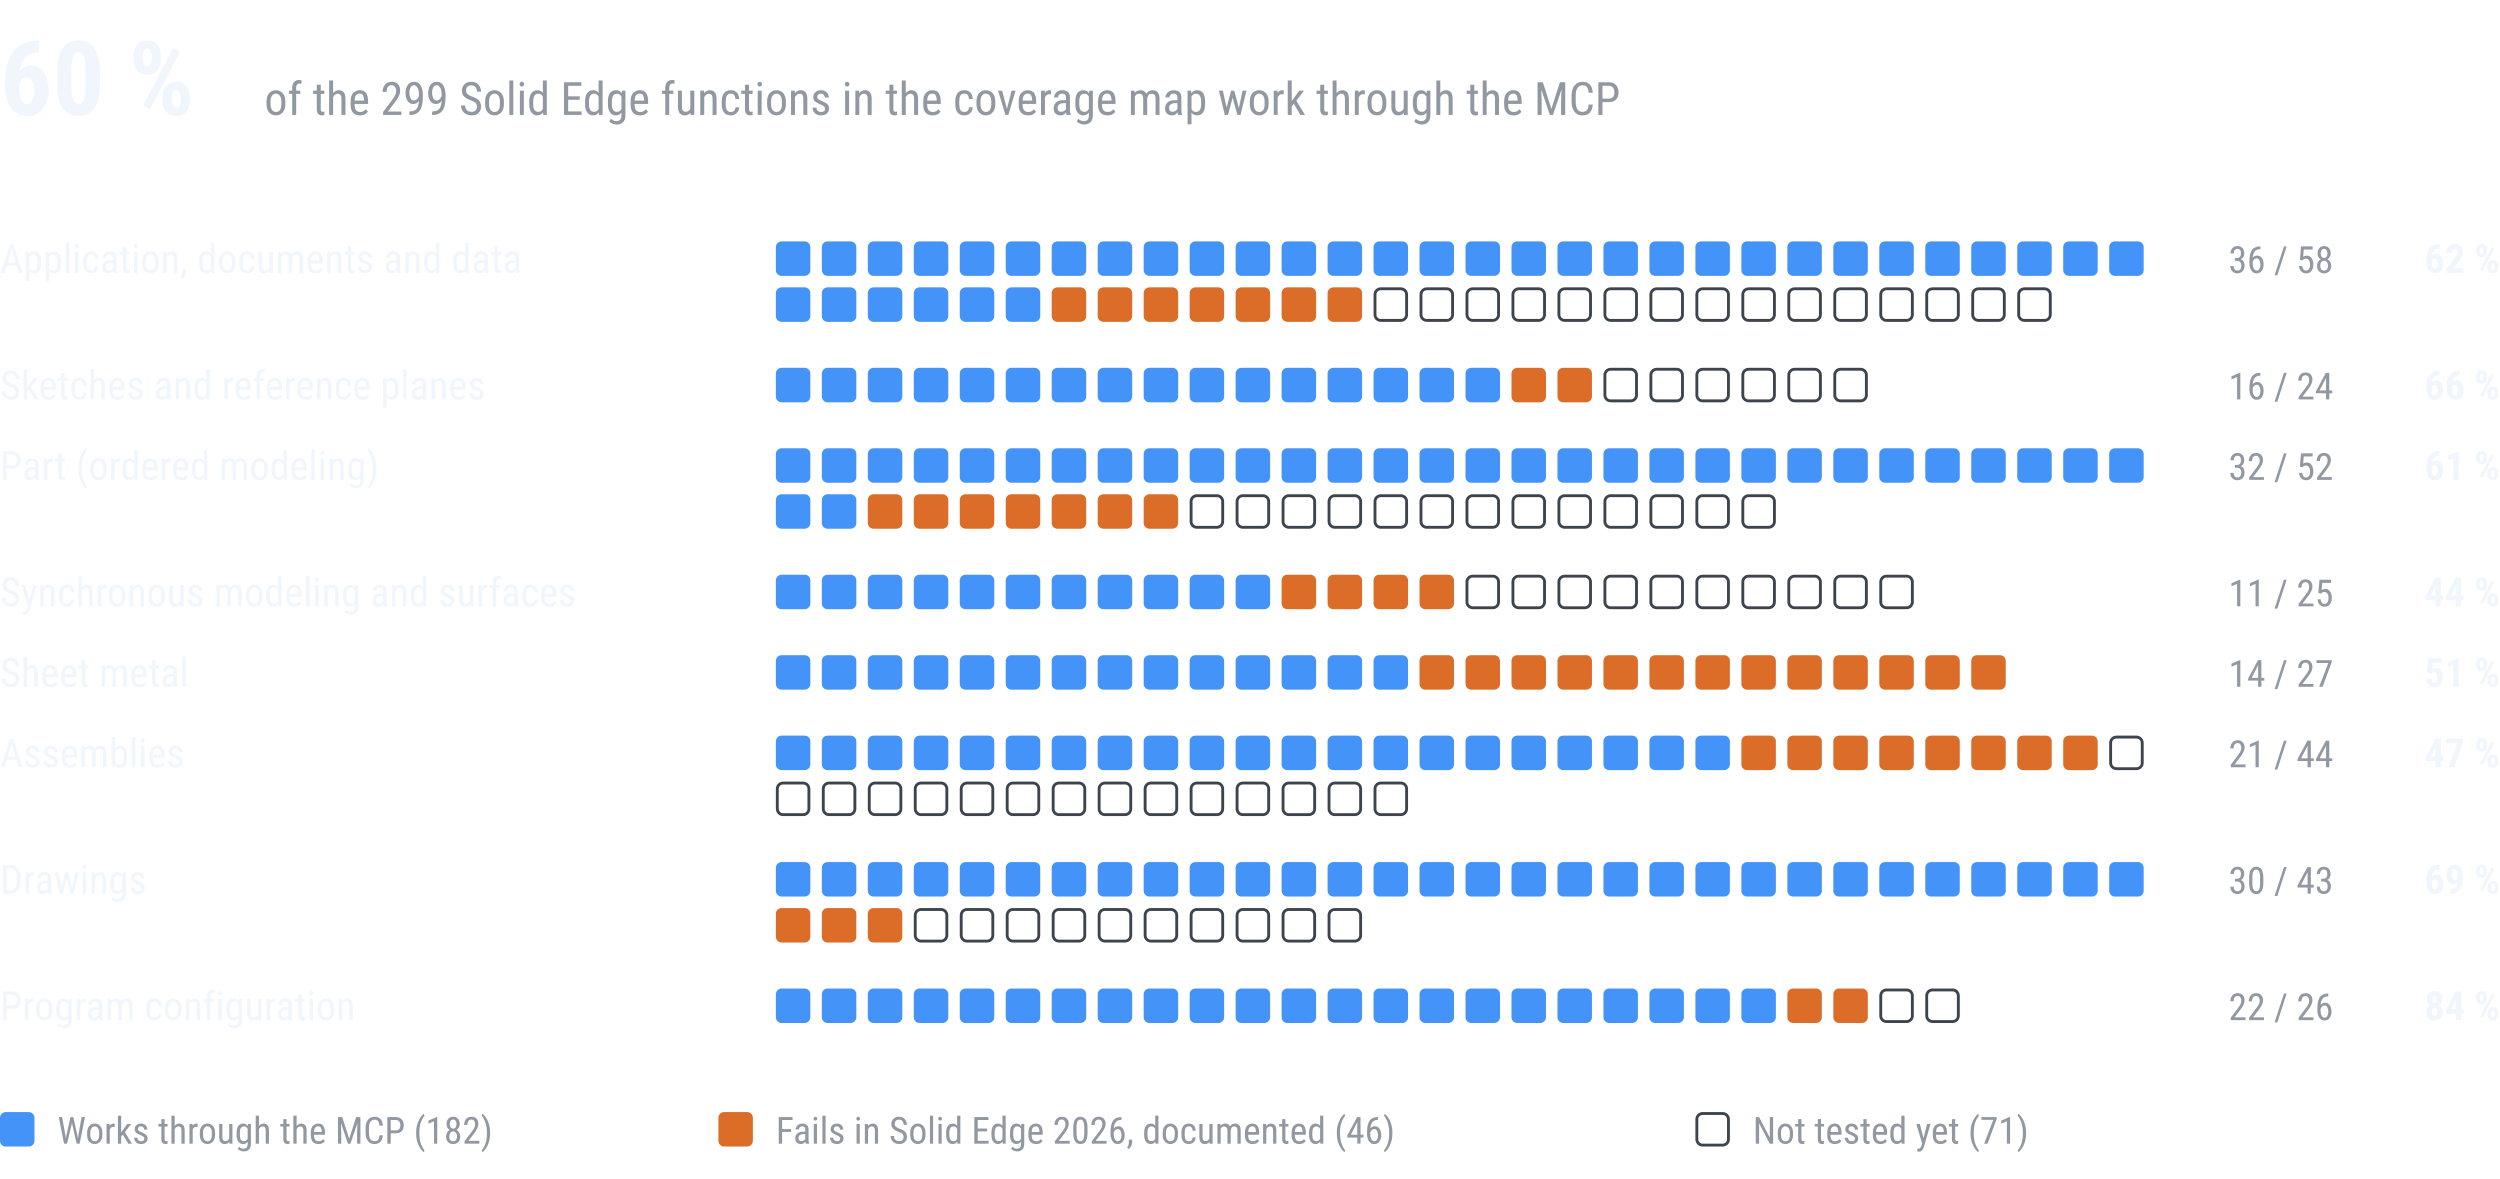
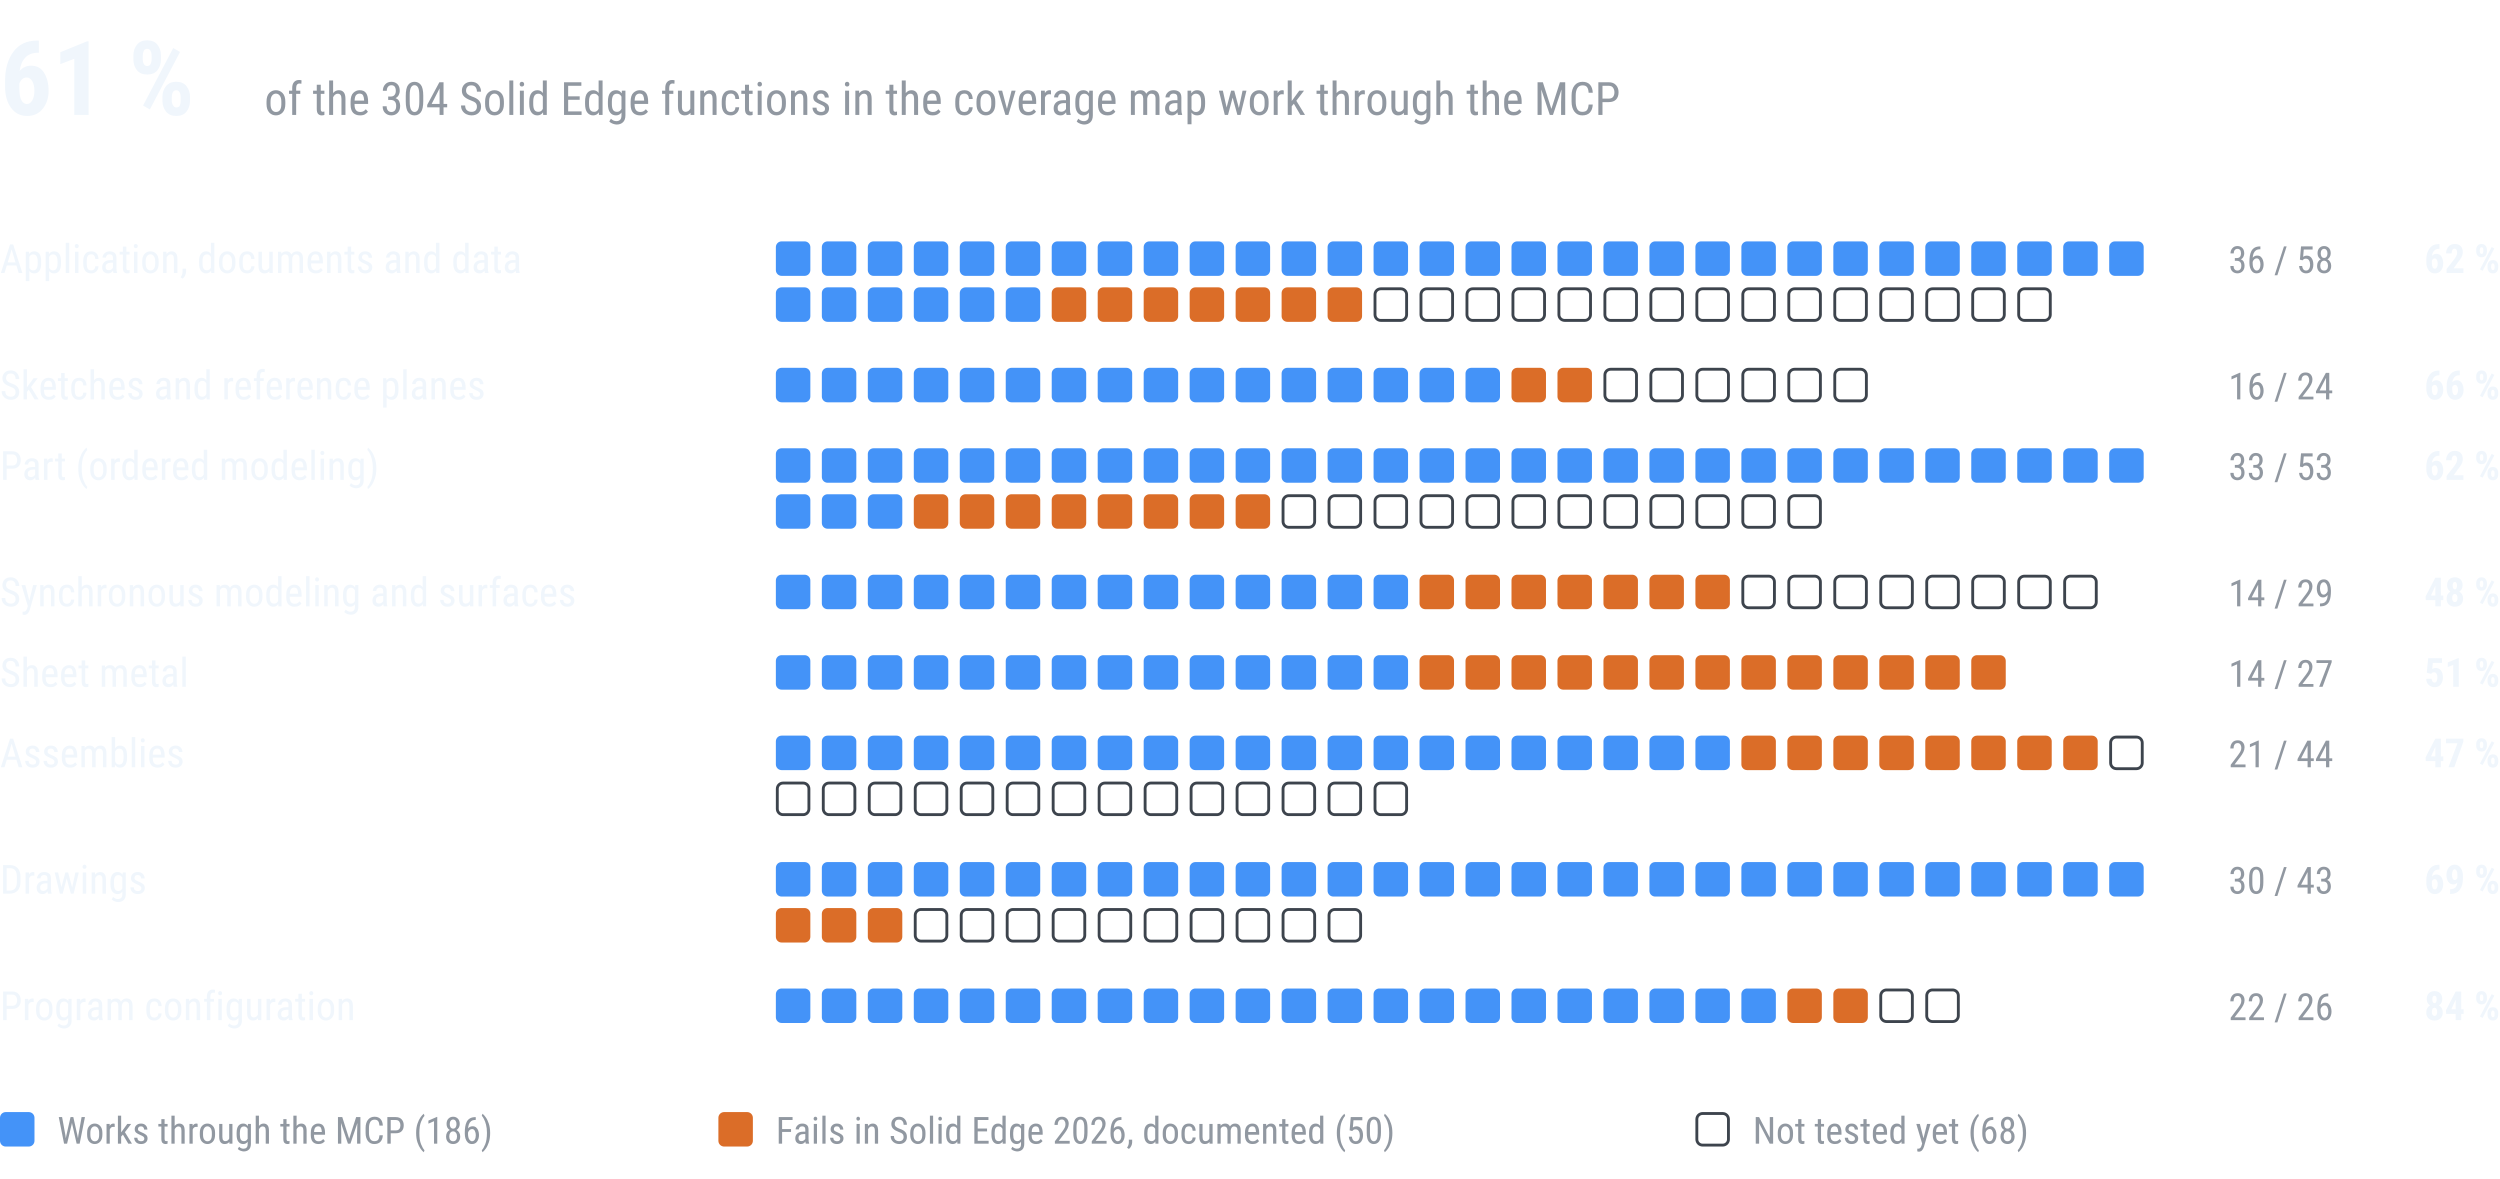
<svg xmlns="http://www.w3.org/2000/svg" width="870" height="410" viewBox="0 0 870 410" role="img" aria-labelledby="title desc">
  <g font-family="Bahnschrift, 'DIN Alternate', 'DIN 1451', D-DIN, Barlow, 'Roboto Condensed', 'Arial Narrow', sans-serif">
-     <text x="0" y="40" font-size="36" font-weight="600" fill="#f0f6fc">60 %</text>
-     <text x="92" y="40" font-size="16" fill="#9198a1">of the 299 Solid Edge functions in the coverage map work through the MCP</text>
+     <text x="0" y="40" font-size="36" font-weight="600" fill="#f0f6fc">61 %</text>
+     <text x="92" y="40" font-size="16" fill="#9198a1">of the 304 Solid Edge functions in the coverage map work through the MCP</text>
    <text x="0" y="95" font-size="14" fill="#f0f6fc">Application, documents and data</text>
    <rect x="270" y="84" width="12" height="12" rx="2" fill="#4493f8" />
    <rect x="286" y="84" width="12" height="12" rx="2" fill="#4493f8" />
    <rect x="302" y="84" width="12" height="12" rx="2" fill="#4493f8" />
    <rect x="318" y="84" width="12" height="12" rx="2" fill="#4493f8" />
    <rect x="334" y="84" width="12" height="12" rx="2" fill="#4493f8" />
    <rect x="350" y="84" width="12" height="12" rx="2" fill="#4493f8" />
    <rect x="366" y="84" width="12" height="12" rx="2" fill="#4493f8" />
    <rect x="382" y="84" width="12" height="12" rx="2" fill="#4493f8" />
    <rect x="398" y="84" width="12" height="12" rx="2" fill="#4493f8" />
    <rect x="414" y="84" width="12" height="12" rx="2" fill="#4493f8" />
    <rect x="430" y="84" width="12" height="12" rx="2" fill="#4493f8" />
    <rect x="446" y="84" width="12" height="12" rx="2" fill="#4493f8" />
    <rect x="462" y="84" width="12" height="12" rx="2" fill="#4493f8" />
    <rect x="478" y="84" width="12" height="12" rx="2" fill="#4493f8" />
    <rect x="494" y="84" width="12" height="12" rx="2" fill="#4493f8" />
    <rect x="510" y="84" width="12" height="12" rx="2" fill="#4493f8" />
    <rect x="526" y="84" width="12" height="12" rx="2" fill="#4493f8" />
    <rect x="542" y="84" width="12" height="12" rx="2" fill="#4493f8" />
    <rect x="558" y="84" width="12" height="12" rx="2" fill="#4493f8" />
    <rect x="574" y="84" width="12" height="12" rx="2" fill="#4493f8" />
    <rect x="590" y="84" width="12" height="12" rx="2" fill="#4493f8" />
    <rect x="606" y="84" width="12" height="12" rx="2" fill="#4493f8" />
    <rect x="622" y="84" width="12" height="12" rx="2" fill="#4493f8" />
    <rect x="638" y="84" width="12" height="12" rx="2" fill="#4493f8" />
    <rect x="654" y="84" width="12" height="12" rx="2" fill="#4493f8" />
    <rect x="670" y="84" width="12" height="12" rx="2" fill="#4493f8" />
    <rect x="686" y="84" width="12" height="12" rx="2" fill="#4493f8" />
    <rect x="702" y="84" width="12" height="12" rx="2" fill="#4493f8" />
    <rect x="718" y="84" width="12" height="12" rx="2" fill="#4493f8" />
    <rect x="734" y="84" width="12" height="12" rx="2" fill="#4493f8" />
    <rect x="270" y="100" width="12" height="12" rx="2" fill="#4493f8" />
    <rect x="286" y="100" width="12" height="12" rx="2" fill="#4493f8" />
    <rect x="302" y="100" width="12" height="12" rx="2" fill="#4493f8" />
    <rect x="318" y="100" width="12" height="12" rx="2" fill="#4493f8" />
    <rect x="334" y="100" width="12" height="12" rx="2" fill="#4493f8" />
    <rect x="350" y="100" width="12" height="12" rx="2" fill="#4493f8" />
    <rect x="366" y="100" width="12" height="12" rx="2" fill="#db6d28" />
    <rect x="382" y="100" width="12" height="12" rx="2" fill="#db6d28" />
    <rect x="398" y="100" width="12" height="12" rx="2" fill="#db6d28" />
    <rect x="414" y="100" width="12" height="12" rx="2" fill="#db6d28" />
    <rect x="430" y="100" width="12" height="12" rx="2" fill="#db6d28" />
    <rect x="446" y="100" width="12" height="12" rx="2" fill="#db6d28" />
    <rect x="462" y="100" width="12" height="12" rx="2" fill="#db6d28" />
    <rect x="478.5" y="100.5" width="11" height="11" rx="2" fill="none" stroke="#3d444d" />
    <rect x="494.5" y="100.5" width="11" height="11" rx="2" fill="none" stroke="#3d444d" />
    <rect x="510.5" y="100.5" width="11" height="11" rx="2" fill="none" stroke="#3d444d" />
    <rect x="526.5" y="100.5" width="11" height="11" rx="2" fill="none" stroke="#3d444d" />
    <rect x="542.5" y="100.5" width="11" height="11" rx="2" fill="none" stroke="#3d444d" />
    <rect x="558.5" y="100.5" width="11" height="11" rx="2" fill="none" stroke="#3d444d" />
    <rect x="574.5" y="100.5" width="11" height="11" rx="2" fill="none" stroke="#3d444d" />
    <rect x="590.5" y="100.5" width="11" height="11" rx="2" fill="none" stroke="#3d444d" />
    <rect x="606.5" y="100.5" width="11" height="11" rx="2" fill="none" stroke="#3d444d" />
    <rect x="622.5" y="100.5" width="11" height="11" rx="2" fill="none" stroke="#3d444d" />
    <rect x="638.5" y="100.5" width="11" height="11" rx="2" fill="none" stroke="#3d444d" />
    <rect x="654.5" y="100.5" width="11" height="11" rx="2" fill="none" stroke="#3d444d" />
    <rect x="670.5" y="100.5" width="11" height="11" rx="2" fill="none" stroke="#3d444d" />
    <rect x="686.5" y="100.5" width="11" height="11" rx="2" fill="none" stroke="#3d444d" />
    <rect x="702.5" y="100.5" width="11" height="11" rx="2" fill="none" stroke="#3d444d" />
    <text x="812" y="95" font-size="13" text-anchor="end" fill="#9198a1">36 / 58</text>
    <text x="870" y="95" font-size="14" font-weight="600" text-anchor="end" fill="#f0f6fc">62 %</text>
    <text x="0" y="139" font-size="14" fill="#f0f6fc">Sketches and reference planes</text>
    <rect x="270" y="128" width="12" height="12" rx="2" fill="#4493f8" />
    <rect x="286" y="128" width="12" height="12" rx="2" fill="#4493f8" />
    <rect x="302" y="128" width="12" height="12" rx="2" fill="#4493f8" />
    <rect x="318" y="128" width="12" height="12" rx="2" fill="#4493f8" />
    <rect x="334" y="128" width="12" height="12" rx="2" fill="#4493f8" />
    <rect x="350" y="128" width="12" height="12" rx="2" fill="#4493f8" />
    <rect x="366" y="128" width="12" height="12" rx="2" fill="#4493f8" />
    <rect x="382" y="128" width="12" height="12" rx="2" fill="#4493f8" />
    <rect x="398" y="128" width="12" height="12" rx="2" fill="#4493f8" />
    <rect x="414" y="128" width="12" height="12" rx="2" fill="#4493f8" />
    <rect x="430" y="128" width="12" height="12" rx="2" fill="#4493f8" />
    <rect x="446" y="128" width="12" height="12" rx="2" fill="#4493f8" />
    <rect x="462" y="128" width="12" height="12" rx="2" fill="#4493f8" />
    <rect x="478" y="128" width="12" height="12" rx="2" fill="#4493f8" />
    <rect x="494" y="128" width="12" height="12" rx="2" fill="#4493f8" />
    <rect x="510" y="128" width="12" height="12" rx="2" fill="#4493f8" />
    <rect x="526" y="128" width="12" height="12" rx="2" fill="#db6d28" />
    <rect x="542" y="128" width="12" height="12" rx="2" fill="#db6d28" />
    <rect x="558.5" y="128.5" width="11" height="11" rx="2" fill="none" stroke="#3d444d" />
    <rect x="574.5" y="128.5" width="11" height="11" rx="2" fill="none" stroke="#3d444d" />
    <rect x="590.5" y="128.5" width="11" height="11" rx="2" fill="none" stroke="#3d444d" />
    <rect x="606.5" y="128.5" width="11" height="11" rx="2" fill="none" stroke="#3d444d" />
    <rect x="622.5" y="128.5" width="11" height="11" rx="2" fill="none" stroke="#3d444d" />
    <rect x="638.5" y="128.5" width="11" height="11" rx="2" fill="none" stroke="#3d444d" />
    <text x="812" y="139" font-size="13" text-anchor="end" fill="#9198a1">16 / 24</text>
    <text x="870" y="139" font-size="14" font-weight="600" text-anchor="end" fill="#f0f6fc">66 %</text>
    <text x="0" y="167" font-size="14" fill="#f0f6fc">Part (ordered modeling)</text>
    <rect x="270" y="156" width="12" height="12" rx="2" fill="#4493f8" />
    <rect x="286" y="156" width="12" height="12" rx="2" fill="#4493f8" />
    <rect x="302" y="156" width="12" height="12" rx="2" fill="#4493f8" />
    <rect x="318" y="156" width="12" height="12" rx="2" fill="#4493f8" />
    <rect x="334" y="156" width="12" height="12" rx="2" fill="#4493f8" />
    <rect x="350" y="156" width="12" height="12" rx="2" fill="#4493f8" />
    <rect x="366" y="156" width="12" height="12" rx="2" fill="#4493f8" />
    <rect x="382" y="156" width="12" height="12" rx="2" fill="#4493f8" />
    <rect x="398" y="156" width="12" height="12" rx="2" fill="#4493f8" />
    <rect x="414" y="156" width="12" height="12" rx="2" fill="#4493f8" />
    <rect x="430" y="156" width="12" height="12" rx="2" fill="#4493f8" />
    <rect x="446" y="156" width="12" height="12" rx="2" fill="#4493f8" />
    <rect x="462" y="156" width="12" height="12" rx="2" fill="#4493f8" />
    <rect x="478" y="156" width="12" height="12" rx="2" fill="#4493f8" />
    <rect x="494" y="156" width="12" height="12" rx="2" fill="#4493f8" />
    <rect x="510" y="156" width="12" height="12" rx="2" fill="#4493f8" />
    <rect x="526" y="156" width="12" height="12" rx="2" fill="#4493f8" />
    <rect x="542" y="156" width="12" height="12" rx="2" fill="#4493f8" />
    <rect x="558" y="156" width="12" height="12" rx="2" fill="#4493f8" />
    <rect x="574" y="156" width="12" height="12" rx="2" fill="#4493f8" />
    <rect x="590" y="156" width="12" height="12" rx="2" fill="#4493f8" />
    <rect x="606" y="156" width="12" height="12" rx="2" fill="#4493f8" />
    <rect x="622" y="156" width="12" height="12" rx="2" fill="#4493f8" />
    <rect x="638" y="156" width="12" height="12" rx="2" fill="#4493f8" />
    <rect x="654" y="156" width="12" height="12" rx="2" fill="#4493f8" />
    <rect x="670" y="156" width="12" height="12" rx="2" fill="#4493f8" />
    <rect x="686" y="156" width="12" height="12" rx="2" fill="#4493f8" />
    <rect x="702" y="156" width="12" height="12" rx="2" fill="#4493f8" />
    <rect x="718" y="156" width="12" height="12" rx="2" fill="#4493f8" />
    <rect x="734" y="156" width="12" height="12" rx="2" fill="#4493f8" />
    <rect x="270" y="172" width="12" height="12" rx="2" fill="#4493f8" />
    <rect x="286" y="172" width="12" height="12" rx="2" fill="#4493f8" />
-     <rect x="302" y="172" width="12" height="12" rx="2" fill="#db6d28" />
+     <rect x="302" y="172" width="12" height="12" rx="2" fill="#4493f8" />
    <rect x="318" y="172" width="12" height="12" rx="2" fill="#db6d28" />
    <rect x="334" y="172" width="12" height="12" rx="2" fill="#db6d28" />
    <rect x="350" y="172" width="12" height="12" rx="2" fill="#db6d28" />
    <rect x="366" y="172" width="12" height="12" rx="2" fill="#db6d28" />
    <rect x="382" y="172" width="12" height="12" rx="2" fill="#db6d28" />
    <rect x="398" y="172" width="12" height="12" rx="2" fill="#db6d28" />
-     <rect x="414.5" y="172.5" width="11" height="11" rx="2" fill="none" stroke="#3d444d" />
-     <rect x="430.5" y="172.5" width="11" height="11" rx="2" fill="none" stroke="#3d444d" />
+     <rect x="414" y="172" width="12" height="12" rx="2" fill="#db6d28" />
+     <rect x="430" y="172" width="12" height="12" rx="2" fill="#db6d28" />
    <rect x="446.5" y="172.5" width="11" height="11" rx="2" fill="none" stroke="#3d444d" />
    <rect x="462.5" y="172.5" width="11" height="11" rx="2" fill="none" stroke="#3d444d" />
    <rect x="478.5" y="172.5" width="11" height="11" rx="2" fill="none" stroke="#3d444d" />
    <rect x="494.5" y="172.5" width="11" height="11" rx="2" fill="none" stroke="#3d444d" />
    <rect x="510.5" y="172.5" width="11" height="11" rx="2" fill="none" stroke="#3d444d" />
    <rect x="526.5" y="172.5" width="11" height="11" rx="2" fill="none" stroke="#3d444d" />
    <rect x="542.5" y="172.5" width="11" height="11" rx="2" fill="none" stroke="#3d444d" />
    <rect x="558.5" y="172.5" width="11" height="11" rx="2" fill="none" stroke="#3d444d" />
    <rect x="574.5" y="172.5" width="11" height="11" rx="2" fill="none" stroke="#3d444d" />
    <rect x="590.5" y="172.5" width="11" height="11" rx="2" fill="none" stroke="#3d444d" />
    <rect x="606.5" y="172.5" width="11" height="11" rx="2" fill="none" stroke="#3d444d" />
-     <text x="812" y="167" font-size="13" text-anchor="end" fill="#9198a1">32 / 52</text>
-     <text x="870" y="167" font-size="14" font-weight="600" text-anchor="end" fill="#f0f6fc">61 %</text>
+     <rect x="622.5" y="172.5" width="11" height="11" rx="2" fill="none" stroke="#3d444d" />
+     <text x="812" y="167" font-size="13" text-anchor="end" fill="#9198a1">33 / 53</text>
+     <text x="870" y="167" font-size="14" font-weight="600" text-anchor="end" fill="#f0f6fc">62 %</text>
    <text x="0" y="211" font-size="14" fill="#f0f6fc">Synchronous modeling and surfaces</text>
    <rect x="270" y="200" width="12" height="12" rx="2" fill="#4493f8" />
    <rect x="286" y="200" width="12" height="12" rx="2" fill="#4493f8" />
    <rect x="302" y="200" width="12" height="12" rx="2" fill="#4493f8" />
    <rect x="318" y="200" width="12" height="12" rx="2" fill="#4493f8" />
    <rect x="334" y="200" width="12" height="12" rx="2" fill="#4493f8" />
    <rect x="350" y="200" width="12" height="12" rx="2" fill="#4493f8" />
    <rect x="366" y="200" width="12" height="12" rx="2" fill="#4493f8" />
    <rect x="382" y="200" width="12" height="12" rx="2" fill="#4493f8" />
    <rect x="398" y="200" width="12" height="12" rx="2" fill="#4493f8" />
    <rect x="414" y="200" width="12" height="12" rx="2" fill="#4493f8" />
    <rect x="430" y="200" width="12" height="12" rx="2" fill="#4493f8" />
-     <rect x="446" y="200" width="12" height="12" rx="2" fill="#db6d28" />
-     <rect x="462" y="200" width="12" height="12" rx="2" fill="#db6d28" />
-     <rect x="478" y="200" width="12" height="12" rx="2" fill="#db6d28" />
+     <rect x="446" y="200" width="12" height="12" rx="2" fill="#4493f8" />
+     <rect x="462" y="200" width="12" height="12" rx="2" fill="#4493f8" />
+     <rect x="478" y="200" width="12" height="12" rx="2" fill="#4493f8" />
    <rect x="494" y="200" width="12" height="12" rx="2" fill="#db6d28" />
-     <rect x="510.5" y="200.5" width="11" height="11" rx="2" fill="none" stroke="#3d444d" />
-     <rect x="526.5" y="200.5" width="11" height="11" rx="2" fill="none" stroke="#3d444d" />
-     <rect x="542.5" y="200.5" width="11" height="11" rx="2" fill="none" stroke="#3d444d" />
-     <rect x="558.5" y="200.5" width="11" height="11" rx="2" fill="none" stroke="#3d444d" />
-     <rect x="574.5" y="200.5" width="11" height="11" rx="2" fill="none" stroke="#3d444d" />
-     <rect x="590.5" y="200.5" width="11" height="11" rx="2" fill="none" stroke="#3d444d" />
+     <rect x="510" y="200" width="12" height="12" rx="2" fill="#db6d28" />
+     <rect x="526" y="200" width="12" height="12" rx="2" fill="#db6d28" />
+     <rect x="542" y="200" width="12" height="12" rx="2" fill="#db6d28" />
+     <rect x="558" y="200" width="12" height="12" rx="2" fill="#db6d28" />
+     <rect x="574" y="200" width="12" height="12" rx="2" fill="#db6d28" />
+     <rect x="590" y="200" width="12" height="12" rx="2" fill="#db6d28" />
    <rect x="606.5" y="200.5" width="11" height="11" rx="2" fill="none" stroke="#3d444d" />
    <rect x="622.5" y="200.5" width="11" height="11" rx="2" fill="none" stroke="#3d444d" />
    <rect x="638.5" y="200.5" width="11" height="11" rx="2" fill="none" stroke="#3d444d" />
    <rect x="654.5" y="200.5" width="11" height="11" rx="2" fill="none" stroke="#3d444d" />
-     <text x="812" y="211" font-size="13" text-anchor="end" fill="#9198a1">11 / 25</text>
-     <text x="870" y="211" font-size="14" font-weight="600" text-anchor="end" fill="#f0f6fc">44 %</text>
+     <rect x="670.5" y="200.5" width="11" height="11" rx="2" fill="none" stroke="#3d444d" />
+     <rect x="686.5" y="200.5" width="11" height="11" rx="2" fill="none" stroke="#3d444d" />
+     <rect x="702.5" y="200.5" width="11" height="11" rx="2" fill="none" stroke="#3d444d" />
+     <rect x="718.5" y="200.5" width="11" height="11" rx="2" fill="none" stroke="#3d444d" />
+     <text x="812" y="211" font-size="13" text-anchor="end" fill="#9198a1">14 / 29</text>
+     <text x="870" y="211" font-size="14" font-weight="600" text-anchor="end" fill="#f0f6fc">48 %</text>
    <text x="0" y="239" font-size="14" fill="#f0f6fc">Sheet metal</text>
    <rect x="270" y="228" width="12" height="12" rx="2" fill="#4493f8" />
    <rect x="286" y="228" width="12" height="12" rx="2" fill="#4493f8" />
    <rect x="302" y="228" width="12" height="12" rx="2" fill="#4493f8" />
    <rect x="318" y="228" width="12" height="12" rx="2" fill="#4493f8" />
    <rect x="334" y="228" width="12" height="12" rx="2" fill="#4493f8" />
    <rect x="350" y="228" width="12" height="12" rx="2" fill="#4493f8" />
    <rect x="366" y="228" width="12" height="12" rx="2" fill="#4493f8" />
    <rect x="382" y="228" width="12" height="12" rx="2" fill="#4493f8" />
    <rect x="398" y="228" width="12" height="12" rx="2" fill="#4493f8" />
    <rect x="414" y="228" width="12" height="12" rx="2" fill="#4493f8" />
    <rect x="430" y="228" width="12" height="12" rx="2" fill="#4493f8" />
    <rect x="446" y="228" width="12" height="12" rx="2" fill="#4493f8" />
    <rect x="462" y="228" width="12" height="12" rx="2" fill="#4493f8" />
    <rect x="478" y="228" width="12" height="12" rx="2" fill="#4493f8" />
    <rect x="494" y="228" width="12" height="12" rx="2" fill="#db6d28" />
    <rect x="510" y="228" width="12" height="12" rx="2" fill="#db6d28" />
    <rect x="526" y="228" width="12" height="12" rx="2" fill="#db6d28" />
    <rect x="542" y="228" width="12" height="12" rx="2" fill="#db6d28" />
    <rect x="558" y="228" width="12" height="12" rx="2" fill="#db6d28" />
    <rect x="574" y="228" width="12" height="12" rx="2" fill="#db6d28" />
    <rect x="590" y="228" width="12" height="12" rx="2" fill="#db6d28" />
    <rect x="606" y="228" width="12" height="12" rx="2" fill="#db6d28" />
    <rect x="622" y="228" width="12" height="12" rx="2" fill="#db6d28" />
    <rect x="638" y="228" width="12" height="12" rx="2" fill="#db6d28" />
    <rect x="654" y="228" width="12" height="12" rx="2" fill="#db6d28" />
    <rect x="670" y="228" width="12" height="12" rx="2" fill="#db6d28" />
    <rect x="686" y="228" width="12" height="12" rx="2" fill="#db6d28" />
    <text x="812" y="239" font-size="13" text-anchor="end" fill="#9198a1">14 / 27</text>
    <text x="870" y="239" font-size="14" font-weight="600" text-anchor="end" fill="#f0f6fc">51 %</text>
    <text x="0" y="267" font-size="14" fill="#f0f6fc">Assemblies</text>
    <rect x="270" y="256" width="12" height="12" rx="2" fill="#4493f8" />
    <rect x="286" y="256" width="12" height="12" rx="2" fill="#4493f8" />
    <rect x="302" y="256" width="12" height="12" rx="2" fill="#4493f8" />
    <rect x="318" y="256" width="12" height="12" rx="2" fill="#4493f8" />
    <rect x="334" y="256" width="12" height="12" rx="2" fill="#4493f8" />
    <rect x="350" y="256" width="12" height="12" rx="2" fill="#4493f8" />
    <rect x="366" y="256" width="12" height="12" rx="2" fill="#4493f8" />
    <rect x="382" y="256" width="12" height="12" rx="2" fill="#4493f8" />
    <rect x="398" y="256" width="12" height="12" rx="2" fill="#4493f8" />
    <rect x="414" y="256" width="12" height="12" rx="2" fill="#4493f8" />
    <rect x="430" y="256" width="12" height="12" rx="2" fill="#4493f8" />
    <rect x="446" y="256" width="12" height="12" rx="2" fill="#4493f8" />
    <rect x="462" y="256" width="12" height="12" rx="2" fill="#4493f8" />
    <rect x="478" y="256" width="12" height="12" rx="2" fill="#4493f8" />
    <rect x="494" y="256" width="12" height="12" rx="2" fill="#4493f8" />
    <rect x="510" y="256" width="12" height="12" rx="2" fill="#4493f8" />
    <rect x="526" y="256" width="12" height="12" rx="2" fill="#4493f8" />
    <rect x="542" y="256" width="12" height="12" rx="2" fill="#4493f8" />
    <rect x="558" y="256" width="12" height="12" rx="2" fill="#4493f8" />
    <rect x="574" y="256" width="12" height="12" rx="2" fill="#4493f8" />
    <rect x="590" y="256" width="12" height="12" rx="2" fill="#4493f8" />
    <rect x="606" y="256" width="12" height="12" rx="2" fill="#db6d28" />
    <rect x="622" y="256" width="12" height="12" rx="2" fill="#db6d28" />
    <rect x="638" y="256" width="12" height="12" rx="2" fill="#db6d28" />
    <rect x="654" y="256" width="12" height="12" rx="2" fill="#db6d28" />
    <rect x="670" y="256" width="12" height="12" rx="2" fill="#db6d28" />
    <rect x="686" y="256" width="12" height="12" rx="2" fill="#db6d28" />
    <rect x="702" y="256" width="12" height="12" rx="2" fill="#db6d28" />
    <rect x="718" y="256" width="12" height="12" rx="2" fill="#db6d28" />
    <rect x="734.5" y="256.5" width="11" height="11" rx="2" fill="none" stroke="#3d444d" />
    <rect x="270.5" y="272.5" width="11" height="11" rx="2" fill="none" stroke="#3d444d" />
    <rect x="286.5" y="272.5" width="11" height="11" rx="2" fill="none" stroke="#3d444d" />
    <rect x="302.5" y="272.5" width="11" height="11" rx="2" fill="none" stroke="#3d444d" />
    <rect x="318.5" y="272.5" width="11" height="11" rx="2" fill="none" stroke="#3d444d" />
    <rect x="334.5" y="272.5" width="11" height="11" rx="2" fill="none" stroke="#3d444d" />
    <rect x="350.5" y="272.5" width="11" height="11" rx="2" fill="none" stroke="#3d444d" />
    <rect x="366.5" y="272.5" width="11" height="11" rx="2" fill="none" stroke="#3d444d" />
    <rect x="382.5" y="272.5" width="11" height="11" rx="2" fill="none" stroke="#3d444d" />
    <rect x="398.5" y="272.5" width="11" height="11" rx="2" fill="none" stroke="#3d444d" />
    <rect x="414.5" y="272.5" width="11" height="11" rx="2" fill="none" stroke="#3d444d" />
    <rect x="430.5" y="272.5" width="11" height="11" rx="2" fill="none" stroke="#3d444d" />
    <rect x="446.5" y="272.5" width="11" height="11" rx="2" fill="none" stroke="#3d444d" />
    <rect x="462.5" y="272.5" width="11" height="11" rx="2" fill="none" stroke="#3d444d" />
    <rect x="478.5" y="272.5" width="11" height="11" rx="2" fill="none" stroke="#3d444d" />
    <text x="812" y="267" font-size="13" text-anchor="end" fill="#9198a1">21 / 44</text>
    <text x="870" y="267" font-size="14" font-weight="600" text-anchor="end" fill="#f0f6fc">47 %</text>
    <text x="0" y="311" font-size="14" fill="#f0f6fc">Drawings</text>
    <rect x="270" y="300" width="12" height="12" rx="2" fill="#4493f8" />
    <rect x="286" y="300" width="12" height="12" rx="2" fill="#4493f8" />
    <rect x="302" y="300" width="12" height="12" rx="2" fill="#4493f8" />
    <rect x="318" y="300" width="12" height="12" rx="2" fill="#4493f8" />
    <rect x="334" y="300" width="12" height="12" rx="2" fill="#4493f8" />
    <rect x="350" y="300" width="12" height="12" rx="2" fill="#4493f8" />
    <rect x="366" y="300" width="12" height="12" rx="2" fill="#4493f8" />
    <rect x="382" y="300" width="12" height="12" rx="2" fill="#4493f8" />
    <rect x="398" y="300" width="12" height="12" rx="2" fill="#4493f8" />
    <rect x="414" y="300" width="12" height="12" rx="2" fill="#4493f8" />
    <rect x="430" y="300" width="12" height="12" rx="2" fill="#4493f8" />
    <rect x="446" y="300" width="12" height="12" rx="2" fill="#4493f8" />
    <rect x="462" y="300" width="12" height="12" rx="2" fill="#4493f8" />
    <rect x="478" y="300" width="12" height="12" rx="2" fill="#4493f8" />
    <rect x="494" y="300" width="12" height="12" rx="2" fill="#4493f8" />
    <rect x="510" y="300" width="12" height="12" rx="2" fill="#4493f8" />
    <rect x="526" y="300" width="12" height="12" rx="2" fill="#4493f8" />
    <rect x="542" y="300" width="12" height="12" rx="2" fill="#4493f8" />
    <rect x="558" y="300" width="12" height="12" rx="2" fill="#4493f8" />
    <rect x="574" y="300" width="12" height="12" rx="2" fill="#4493f8" />
    <rect x="590" y="300" width="12" height="12" rx="2" fill="#4493f8" />
    <rect x="606" y="300" width="12" height="12" rx="2" fill="#4493f8" />
    <rect x="622" y="300" width="12" height="12" rx="2" fill="#4493f8" />
    <rect x="638" y="300" width="12" height="12" rx="2" fill="#4493f8" />
    <rect x="654" y="300" width="12" height="12" rx="2" fill="#4493f8" />
    <rect x="670" y="300" width="12" height="12" rx="2" fill="#4493f8" />
    <rect x="686" y="300" width="12" height="12" rx="2" fill="#4493f8" />
    <rect x="702" y="300" width="12" height="12" rx="2" fill="#4493f8" />
    <rect x="718" y="300" width="12" height="12" rx="2" fill="#4493f8" />
    <rect x="734" y="300" width="12" height="12" rx="2" fill="#4493f8" />
    <rect x="270" y="316" width="12" height="12" rx="2" fill="#db6d28" />
    <rect x="286" y="316" width="12" height="12" rx="2" fill="#db6d28" />
    <rect x="302" y="316" width="12" height="12" rx="2" fill="#db6d28" />
    <rect x="318.5" y="316.5" width="11" height="11" rx="2" fill="none" stroke="#3d444d" />
    <rect x="334.5" y="316.5" width="11" height="11" rx="2" fill="none" stroke="#3d444d" />
    <rect x="350.5" y="316.5" width="11" height="11" rx="2" fill="none" stroke="#3d444d" />
    <rect x="366.5" y="316.5" width="11" height="11" rx="2" fill="none" stroke="#3d444d" />
    <rect x="382.5" y="316.5" width="11" height="11" rx="2" fill="none" stroke="#3d444d" />
    <rect x="398.5" y="316.5" width="11" height="11" rx="2" fill="none" stroke="#3d444d" />
    <rect x="414.5" y="316.5" width="11" height="11" rx="2" fill="none" stroke="#3d444d" />
    <rect x="430.5" y="316.5" width="11" height="11" rx="2" fill="none" stroke="#3d444d" />
    <rect x="446.5" y="316.5" width="11" height="11" rx="2" fill="none" stroke="#3d444d" />
    <rect x="462.5" y="316.5" width="11" height="11" rx="2" fill="none" stroke="#3d444d" />
    <text x="812" y="311" font-size="13" text-anchor="end" fill="#9198a1">30 / 43</text>
    <text x="870" y="311" font-size="14" font-weight="600" text-anchor="end" fill="#f0f6fc">69 %</text>
    <text x="0" y="355" font-size="14" fill="#f0f6fc">Program configuration</text>
    <rect x="270" y="344" width="12" height="12" rx="2" fill="#4493f8" />
    <rect x="286" y="344" width="12" height="12" rx="2" fill="#4493f8" />
    <rect x="302" y="344" width="12" height="12" rx="2" fill="#4493f8" />
    <rect x="318" y="344" width="12" height="12" rx="2" fill="#4493f8" />
    <rect x="334" y="344" width="12" height="12" rx="2" fill="#4493f8" />
    <rect x="350" y="344" width="12" height="12" rx="2" fill="#4493f8" />
    <rect x="366" y="344" width="12" height="12" rx="2" fill="#4493f8" />
    <rect x="382" y="344" width="12" height="12" rx="2" fill="#4493f8" />
    <rect x="398" y="344" width="12" height="12" rx="2" fill="#4493f8" />
    <rect x="414" y="344" width="12" height="12" rx="2" fill="#4493f8" />
    <rect x="430" y="344" width="12" height="12" rx="2" fill="#4493f8" />
    <rect x="446" y="344" width="12" height="12" rx="2" fill="#4493f8" />
    <rect x="462" y="344" width="12" height="12" rx="2" fill="#4493f8" />
    <rect x="478" y="344" width="12" height="12" rx="2" fill="#4493f8" />
    <rect x="494" y="344" width="12" height="12" rx="2" fill="#4493f8" />
    <rect x="510" y="344" width="12" height="12" rx="2" fill="#4493f8" />
    <rect x="526" y="344" width="12" height="12" rx="2" fill="#4493f8" />
    <rect x="542" y="344" width="12" height="12" rx="2" fill="#4493f8" />
    <rect x="558" y="344" width="12" height="12" rx="2" fill="#4493f8" />
    <rect x="574" y="344" width="12" height="12" rx="2" fill="#4493f8" />
    <rect x="590" y="344" width="12" height="12" rx="2" fill="#4493f8" />
    <rect x="606" y="344" width="12" height="12" rx="2" fill="#4493f8" />
    <rect x="622" y="344" width="12" height="12" rx="2" fill="#db6d28" />
    <rect x="638" y="344" width="12" height="12" rx="2" fill="#db6d28" />
    <rect x="654.5" y="344.5" width="11" height="11" rx="2" fill="none" stroke="#3d444d" />
    <rect x="670.5" y="344.5" width="11" height="11" rx="2" fill="none" stroke="#3d444d" />
    <text x="812" y="355" font-size="13" text-anchor="end" fill="#9198a1">22 / 26</text>
    <text x="870" y="355" font-size="14" font-weight="600" text-anchor="end" fill="#f0f6fc">84 %</text>
    <rect x="0" y="387" width="12" height="12" rx="2" fill="#4493f8" />
-     <text x="20" y="398" font-size="13" fill="#9198a1">Works through the MCP (182)</text>
+     <text x="20" y="398" font-size="13" fill="#9198a1">Works through the MCP (186)</text>
    <rect x="250" y="387" width="12" height="12" rx="2" fill="#db6d28" />
-     <text x="270" y="398" font-size="13" fill="#9198a1">Fails in Solid Edge 2026, documented (46)</text>
+     <text x="270" y="398" font-size="13" fill="#9198a1">Fails in Solid Edge 2026, documented (50)</text>
    <rect x="590.5" y="387.5" width="11" height="11" rx="2" fill="none" stroke="#3d444d" />
-     <text x="610" y="398" font-size="13" fill="#9198a1">Not tested yet (71)</text>
+     <text x="610" y="398" font-size="13" fill="#9198a1">Not tested yet (68)</text>
  </g>
</svg>
